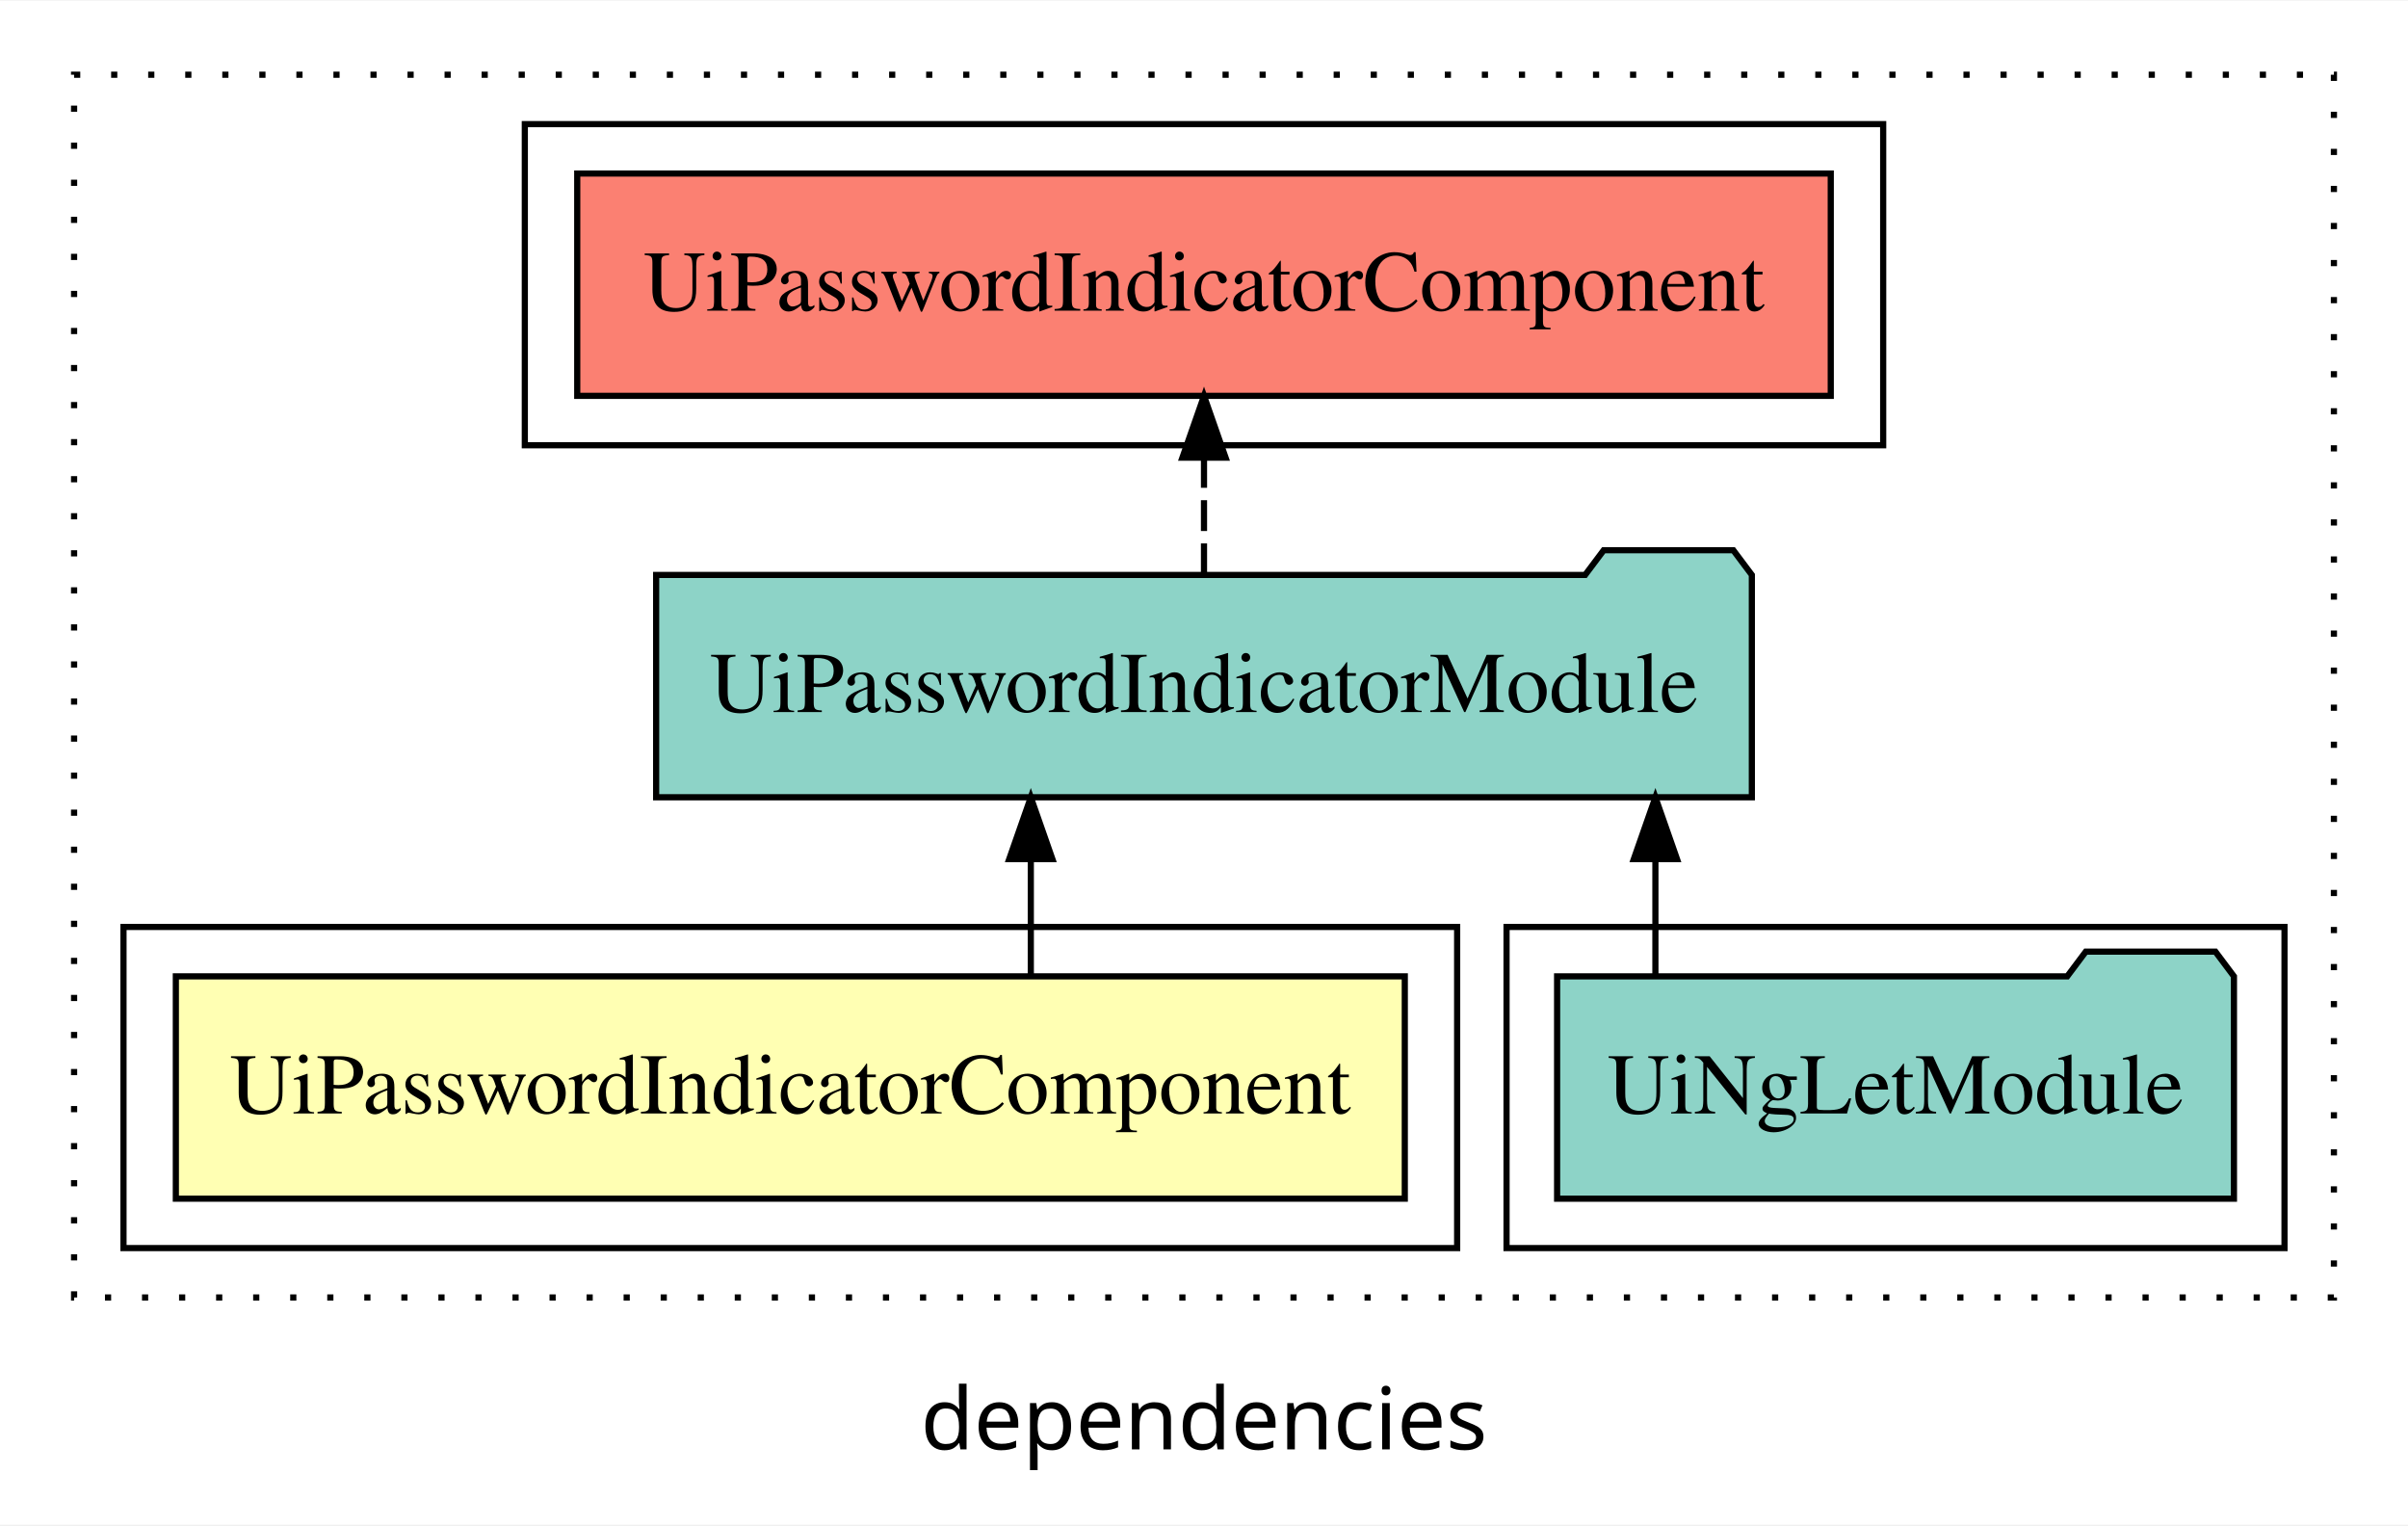
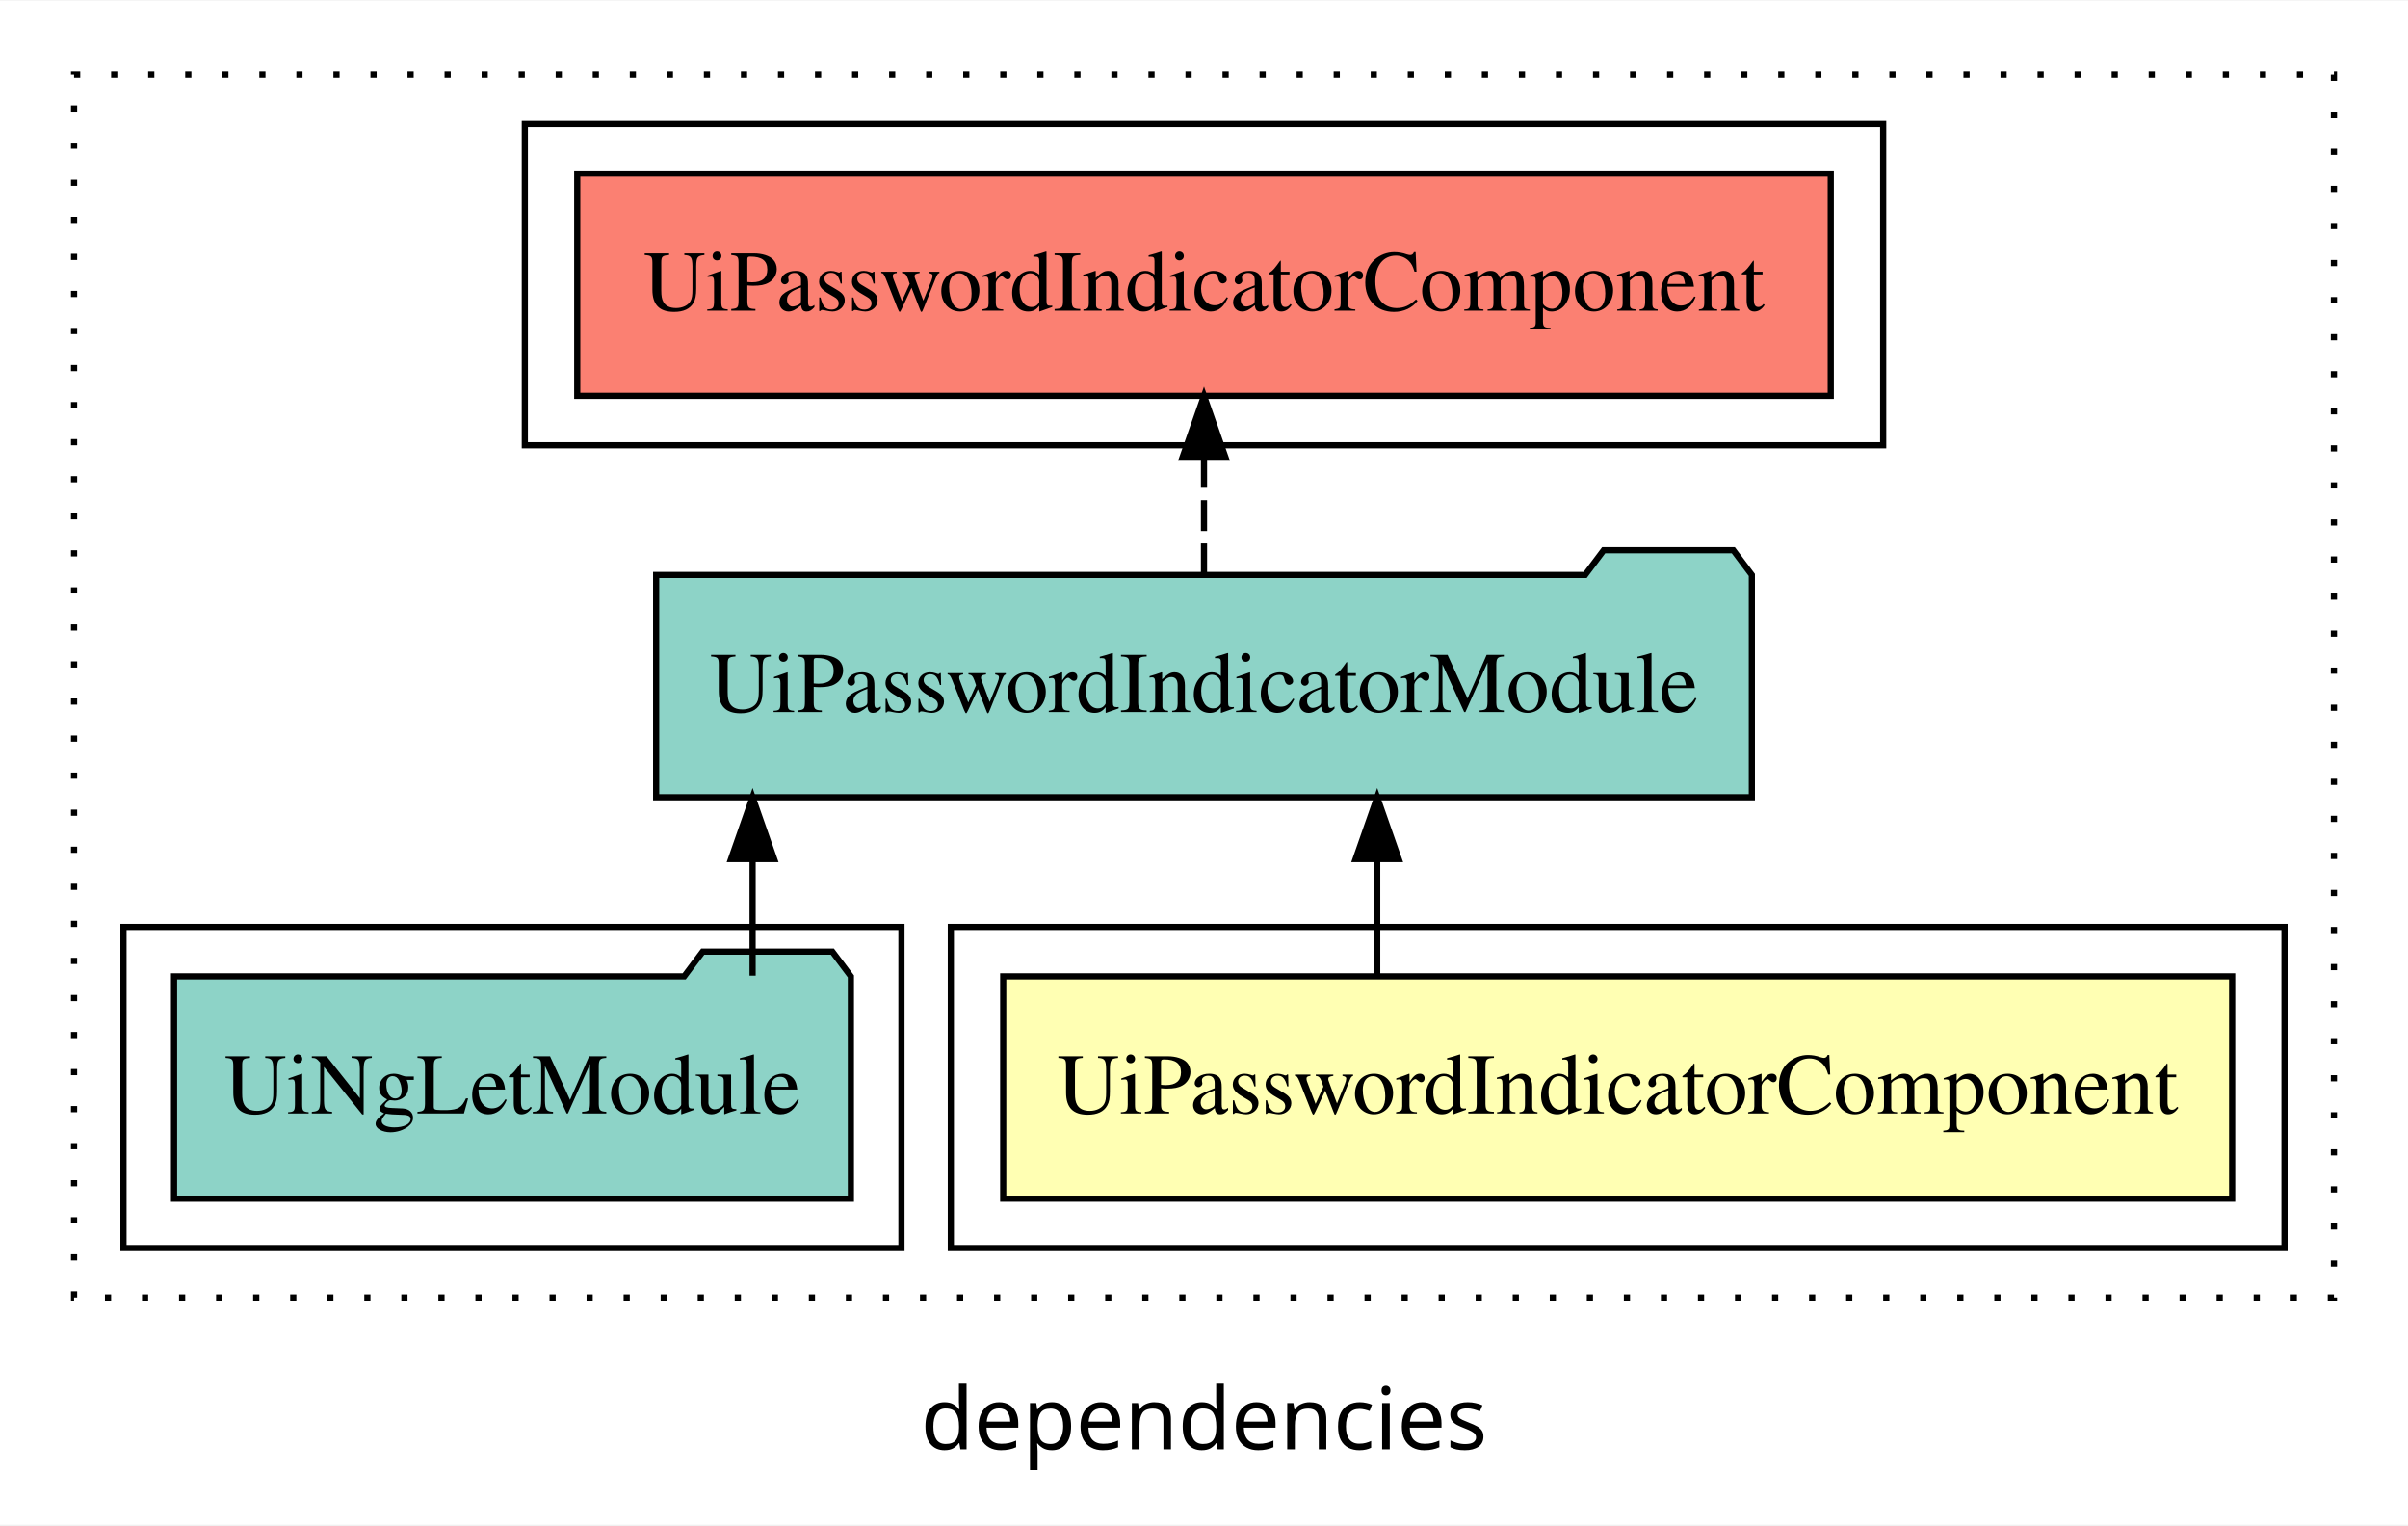
<svg xmlns="http://www.w3.org/2000/svg" width="390pt" height="247pt" viewBox="0.00 0.00 390.00 246.80">
  <g id="graph0" class="graph" transform="scale(1 1) rotate(0) translate(4 242.8)">
    <polygon fill="white" stroke="transparent" points="-4,4 -4,-242.8 386,-242.8 386,4 -4,4" />
    <text text-anchor="middle" x="191" y="-8.2" font-family="sans-serif" font-size="14.00">dependencies</text>
    <g id="clust1" class="cluster">
      <polygon fill="none" stroke="black" stroke-dasharray="1,5" points="8,-32.8 8,-230.8 374,-230.8 374,-32.8 8,-32.8" />
    </g>
+     <g id="clust2" class="cluster">
+       <polygon fill="none" stroke="black" points="150,-40.8 150,-92.8 366,-92.8 366,-40.8 150,-40.8" />
+     </g>
    <g id="clust4" class="cluster">
-       <polygon fill="none" stroke="black" points="240,-40.8 240,-92.8 366,-92.8 366,-40.8 240,-40.8" />
+       <polygon fill="none" stroke="black" points="16,-40.8 16,-92.8 142,-92.8 142,-40.8 16,-40.8" />
    </g>
    <g id="clust5" class="cluster">
      <polygon fill="none" stroke="black" points="81,-170.8 81,-222.8 301,-222.8 301,-170.8 81,-170.8" />
    </g>
-     <g id="clust2" class="cluster">
-       <polygon fill="none" stroke="black" points="16,-40.8 16,-92.8 232,-92.8 232,-40.8 16,-40.8" />
-     </g>
    <g id="node1" class="node">
-       <polygon fill="#ffffb3" stroke="black" points="223.52,-84.8 24.48,-84.8 24.48,-48.8 223.52,-48.8 223.52,-84.8" />
-       <text text-anchor="middle" x="124" y="-62.6" font-family="Times,serif" font-size="14.00">UiPasswordIndicatorComponent</text>
+       <polygon fill="#ffffb3" stroke="black" points="357.52,-84.8 158.48,-84.8 158.48,-48.8 357.52,-48.8 357.52,-84.8" />
+       <text text-anchor="middle" x="258" y="-62.6" font-family="Times,serif" font-size="14.00">UiPasswordIndicatorComponent</text>
    </g>
    <g id="node2" class="node">
      <polygon fill="#8dd3c7" stroke="black" points="279.73,-149.8 276.73,-153.8 255.73,-153.8 252.73,-149.8 102.27,-149.8 102.27,-113.8 279.73,-113.8 279.73,-149.8" />
      <text text-anchor="middle" x="191" y="-127.6" font-family="Times,serif" font-size="14.00">UiPasswordIndicatorModule</text>
    </g>
    <g id="edge1" class="edge">
-       <path fill="none" stroke="black" d="M162.95,-84.91C162.95,-84.91 162.95,-103.79 162.95,-103.79" />
-       <polygon fill="black" stroke="black" points="159.45,-103.79 162.95,-113.79 166.45,-103.79 159.45,-103.79" />
+       <path fill="none" stroke="black" d="M219.05,-84.91C219.05,-84.91 219.05,-103.79 219.05,-103.79" />
+       <polygon fill="black" stroke="black" points="215.55,-103.79 219.05,-113.79 222.55,-103.79 215.55,-103.79" />
    </g>
    <g id="node4" class="node">
      <polygon fill="#fb8072" stroke="black" points="292.51,-214.8 89.49,-214.8 89.49,-178.8 292.51,-178.8 292.51,-214.8" />
      <text text-anchor="middle" x="191" y="-192.6" font-family="Times,serif" font-size="14.00">UiPasswordIndicatorComponent </text>
    </g>
    <g id="edge3" class="edge">
      <path fill="none" stroke="black" stroke-dasharray="5,2" d="M191,-149.91C191,-149.91 191,-168.79 191,-168.79" />
      <polygon fill="black" stroke="black" points="187.5,-168.79 191,-178.79 194.5,-168.79 187.5,-168.79" />
    </g>
    <g id="node3" class="node">
-       <polygon fill="#8dd3c7" stroke="black" points="357.81,-84.8 354.81,-88.8 333.81,-88.8 330.81,-84.8 248.19,-84.8 248.19,-48.8 357.81,-48.8 357.81,-84.8" />
-       <text text-anchor="middle" x="303" y="-62.6" font-family="Times,serif" font-size="14.00">UiNgLetModule</text>
+       <polygon fill="#8dd3c7" stroke="black" points="133.81,-84.8 130.81,-88.8 109.81,-88.8 106.81,-84.8 24.19,-84.8 24.19,-48.8 133.81,-48.8 133.81,-84.8" />
+       <text text-anchor="middle" x="79" y="-62.6" font-family="Times,serif" font-size="14.00">UiNgLetModule</text>
    </g>
    <g id="edge2" class="edge">
-       <path fill="none" stroke="black" d="M264.11,-84.91C264.11,-84.91 264.11,-103.79 264.11,-103.79" />
-       <polygon fill="black" stroke="black" points="260.61,-103.79 264.11,-113.79 267.61,-103.79 260.61,-103.79" />
+       <path fill="none" stroke="black" d="M117.89,-84.91C117.89,-84.91 117.89,-103.79 117.89,-103.79" />
+       <polygon fill="black" stroke="black" points="114.39,-103.79 117.89,-113.79 121.39,-103.79 114.39,-103.79" />
    </g>
  </g>
</svg>
